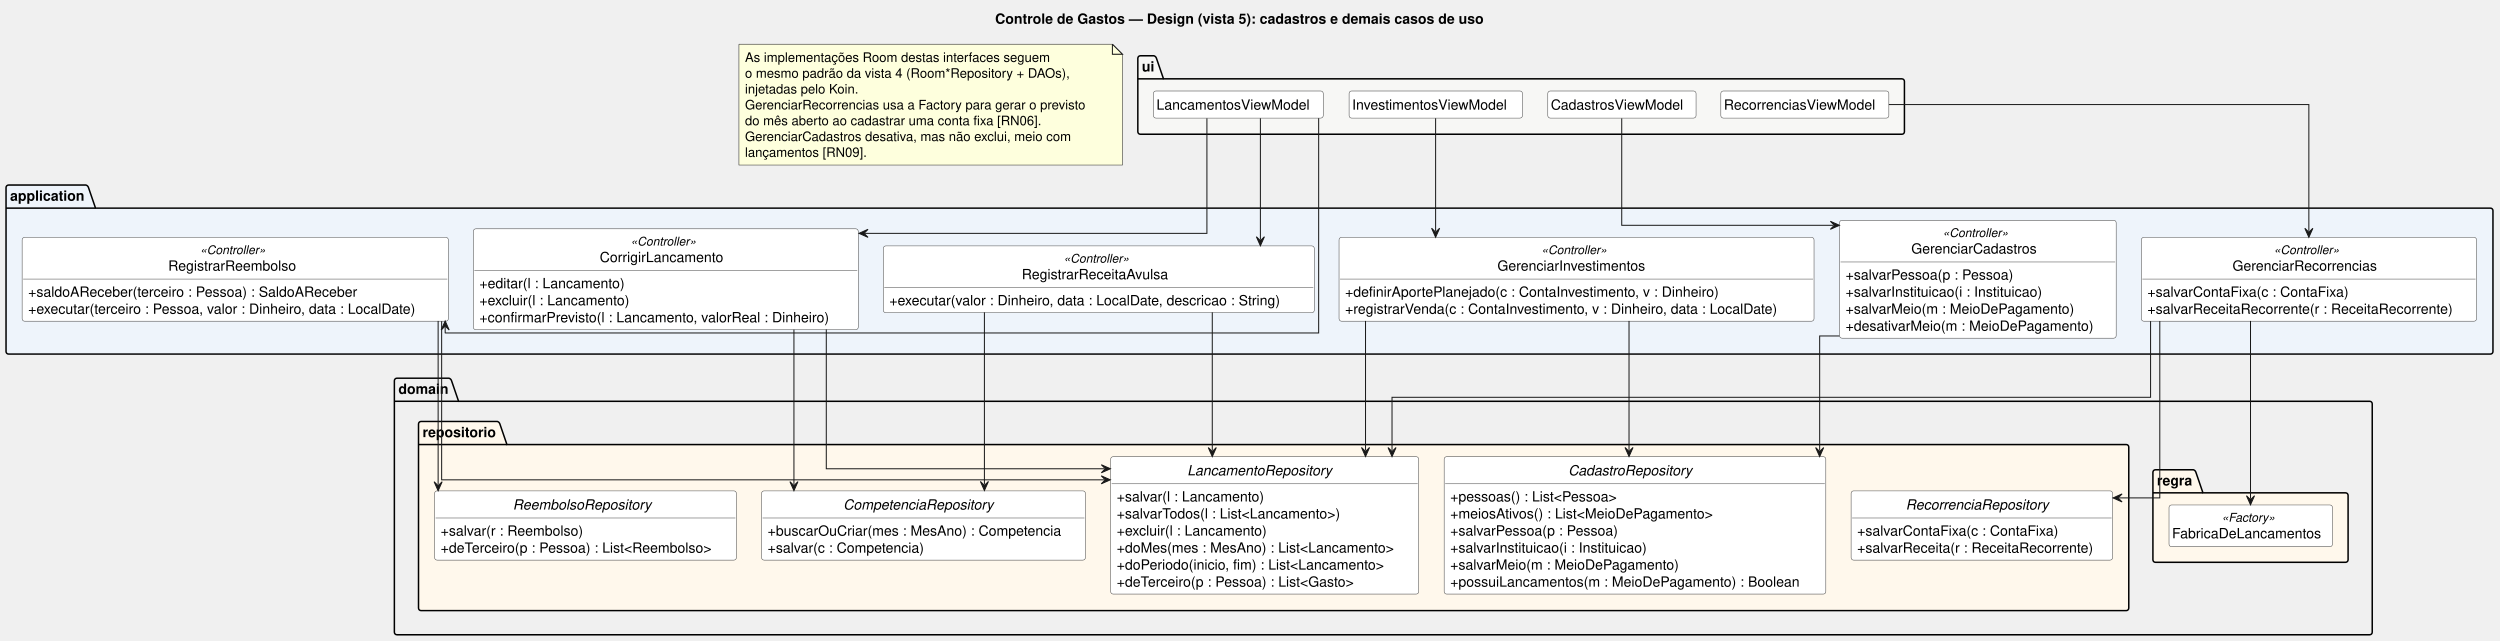
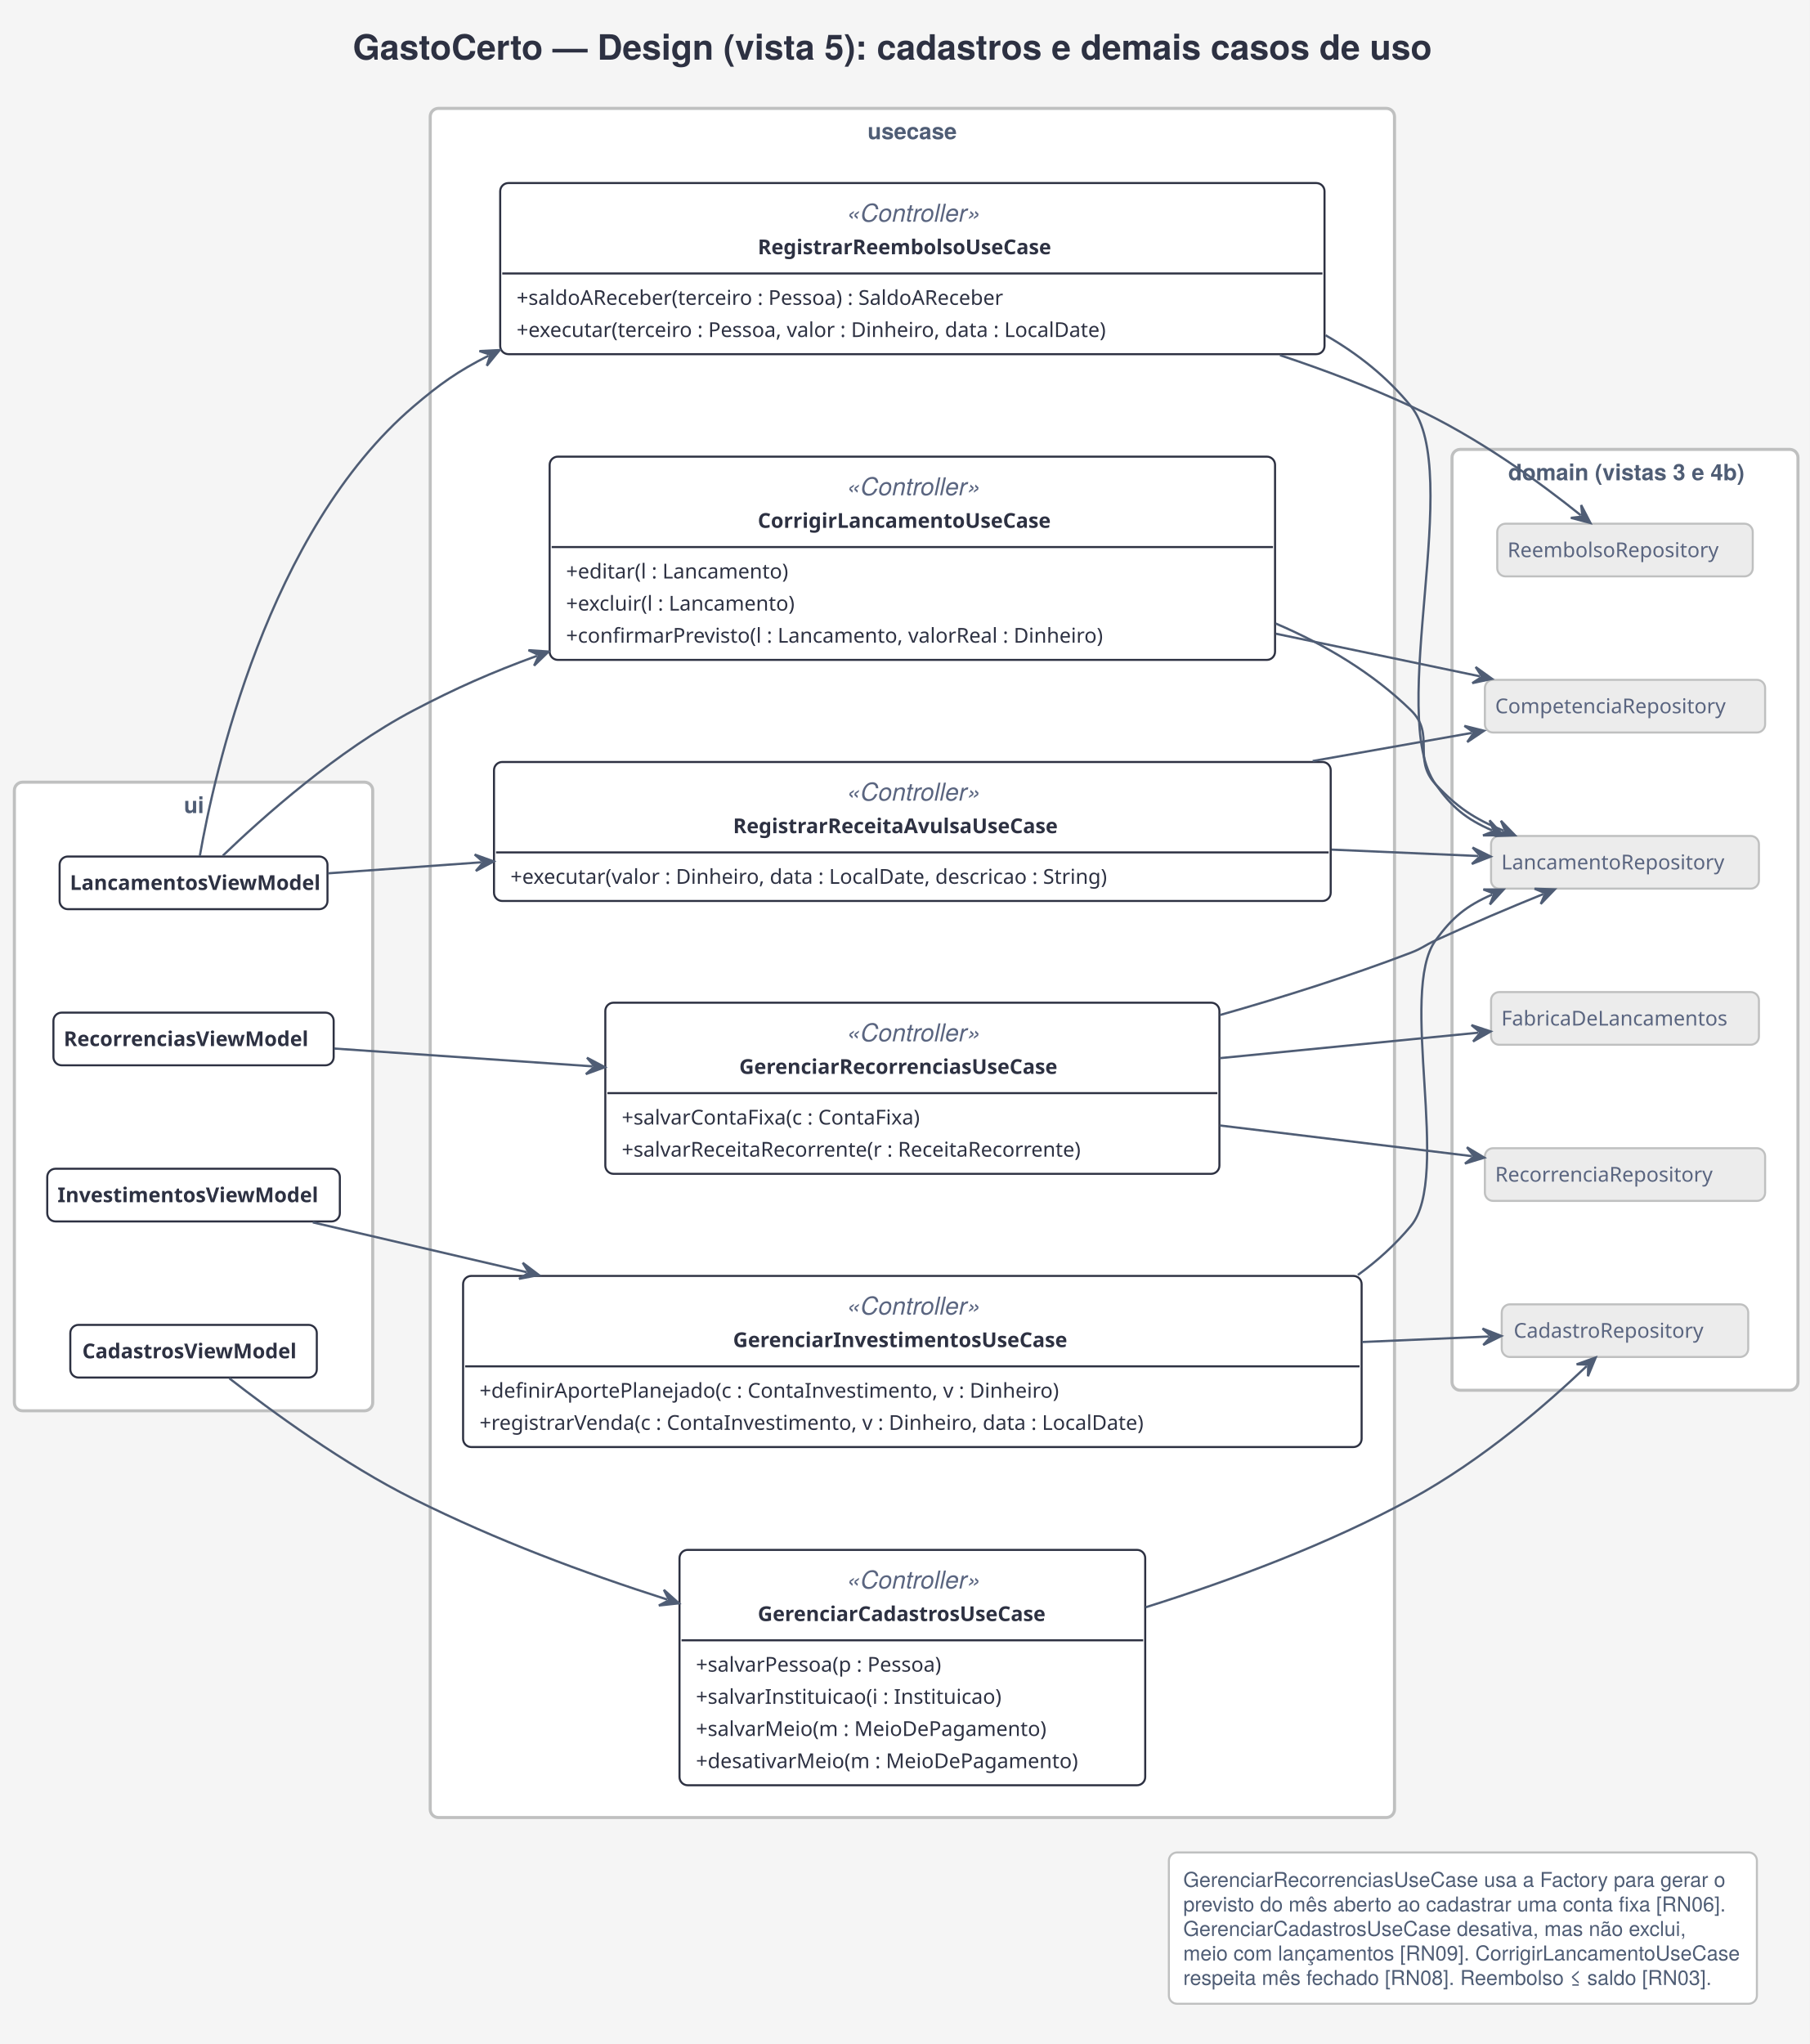
- <svg xmlns="http://www.w3.org/2000/svg" contentStyleType="text/css" height="637px" preserveAspectRatio="none" style="width:2485px;height:637px;background:#FFFFFF;" version="1.1" viewBox="0 0 2485 637" width="2485px" zoomAndPan="magnify">
+ <svg xmlns="http://www.w3.org/2000/svg" contentStyleType="text/css" data-diagram-type="CLASS" height="995px" preserveAspectRatio="none" style="width:881px;height:995px;background:#F5F5F5;" version="1.1" viewBox="0 0 881 995" width="881px" zoomAndPan="magnify">
  <defs />
  <g>
-     <text fill="#000000" font-family="Helvetica" font-size="14" font-weight="bold" lengthAdjust="spacing" textLength="492.693" x="989.153" y="23.562">Controle de Gastos — Design (vista 5): cadastros e demais casos de uso</text>
-     <g id="cluster_ui">
-       <path d="M1133.5,55.44 L1147.01,55.44 A3.75,3.75 0 0 1 1149.51,57.94 L1156.51,78.379 L1890.5,78.379 A2.5,2.5 0 0 1 1893,80.879 L1893,130.94 A2.5,2.5 0 0 1 1890.5,133.44 L1133.5,133.44 A2.5,2.5 0 0 1 1131,130.94 L1131,57.94 A2.5,2.5 0 0 1 1133.5,55.44 " fill="#F7F7F5" style="stroke:#000000;stroke-width:1.5;" />
-       <line style="stroke:#000000;stroke-width:1.5;" x1="1131" x2="1156.51" y1="78.379" y2="78.379" />
-       <text fill="#000000" font-family="Helvetica" font-size="14" font-weight="bold" lengthAdjust="spacing" textLength="12.51" x="1135" y="71.002">ui</text>
+     <rect fill="#F5F5F5" height="995" style="stroke:none;stroke-width:1;" width="881" x="0" y="0" />
+     <g class="title" data-source-line="7">
+       <text fill="#2D3142" font-family="'Helvetica Neue'" font-size="17" font-weight="bold" lengthAdjust="spacing" textLength="523.821" x="171.75" y="29.068">GastoCerto — Design (vista 5): cadastros e demais casos de uso</text>
    </g>
-     <g id="cluster_application">
-       <path d="M8.5,183.94 L85.454,183.94 A3.75,3.75 0 0 1 87.954,186.44 L94.954,206.879 L2475.5,206.879 A2.5,2.5 0 0 1 2478,209.379 L2478,349.44 A2.5,2.5 0 0 1 2475.5,351.94 L8.5,351.94 A2.5,2.5 0 0 1 6,349.44 L6,186.44 A2.5,2.5 0 0 1 8.5,183.94 " fill="#EEF4FB" style="stroke:#000000;stroke-width:1.5;" />
-       <line style="stroke:#000000;stroke-width:1.5;" x1="6" x2="94.954" y1="206.879" y2="206.879" />
-       <text fill="#000000" font-family="Helvetica" font-size="14" font-weight="bold" lengthAdjust="spacing" textLength="75.954" x="10" y="199.502">application</text>
+     <g class="cluster" data-qualified-name="ui" data-source-line="10" id="ent0002">
+       <rect fill="#FFFFFF" height="306" rx="4" ry="4" style="stroke:#BFC0C0;stroke-width:1.5;" width="174.45" x="7" y="380.757" />
+       <text fill="#4F5D75" font-family="'Helvetica Neue'" font-size="11" font-weight="bold" lengthAdjust="spacing" textLength="9.361" x="89.544" y="395.801">ui</text>
    </g>
-     <g id="cluster_domain">
-       <path d="M394.5,375.94 L446.325,375.94 A3.75,3.75 0 0 1 448.825,378.44 L455.825,398.879 L2355.5,398.879 A2.5,2.5 0 0 1 2358,401.379 L2358,628.439 A2.5,2.5 0 0 1 2355.5,630.939 L394.5,630.939 A2.5,2.5 0 0 1 392,628.439 L392,378.44 A2.5,2.5 0 0 1 394.5,375.94 " fill="none" style="stroke:#000000;stroke-width:1.5;" />
-       <line style="stroke:#000000;stroke-width:1.5;" x1="392" x2="455.825" y1="398.879" y2="398.879" />
-       <text fill="#000000" font-family="Helvetica" font-size="14" font-weight="bold" lengthAdjust="spacing" textLength="50.825" x="396" y="391.502">domain</text>
+     <g class="cluster" data-qualified-name="usecase" data-source-line="16" id="ent0007">
+       <rect fill="#FFFFFF" height="832" rx="4" ry="4" style="stroke:#BFC0C0;stroke-width:1.5;" width="469.44" x="209.45" y="52.757" />
+       <text fill="#4F5D75" font-family="'Helvetica Neue'" font-size="11" font-weight="bold" lengthAdjust="spacing" textLength="43.593" x="422.373" y="67.801">usecase</text>
    </g>
-     <g id="cluster_repositorio">
-       <path d="M418.5,418.94 L494.381,418.94 A3.75,3.75 0 0 1 496.881,421.44 L503.881,441.879 L2113.5,441.879 A2.5,2.5 0 0 1 2116,444.379 L2116,604.439 A2.5,2.5 0 0 1 2113.5,606.939 L418.5,606.939 A2.5,2.5 0 0 1 416,604.439 L416,421.44 A2.5,2.5 0 0 1 418.5,418.94 " fill="#FFF8EC" style="stroke:#000000;stroke-width:1.5;" />
-       <line style="stroke:#000000;stroke-width:1.5;" x1="416" x2="503.881" y1="441.879" y2="441.879" />
-       <text fill="#000000" font-family="Helvetica" font-size="14" font-weight="bold" lengthAdjust="spacing" textLength="74.881" x="420" y="434.502">repositorio</text>
+     <g class="cluster" data-qualified-name="domain .vistas 3 e 4b." data-source-line="44" id="ent0014">
+       <rect fill="#FFFFFF" height="458" rx="4" ry="4" style="stroke:#BFC0C0;stroke-width:1.5;" width="168.43" x="706.89" y="218.757" />
+       <text fill="#4F5D75" font-family="'Helvetica Neue'" font-size="11" font-weight="bold" lengthAdjust="spacing" textLength="113.652" x="734.279" y="233.801">domain (vistas 3 e 4b)</text>
    </g>
-     <g id="cluster_regra">
-       <path d="M2142.5,466.94 L2180.216,466.94 A3.75,3.75 0 0 1 2182.716,469.44 L2189.716,489.879 L2331.5,489.879 A2.5,2.5 0 0 1 2334,492.379 L2334,556.439 A2.5,2.5 0 0 1 2331.5,558.939 L2142.5,558.939 A2.5,2.5 0 0 1 2140,556.439 L2140,469.44 A2.5,2.5 0 0 1 2142.5,466.94 " fill="#FFF8EC" style="stroke:#000000;stroke-width:1.5;" />
-       <line style="stroke:#000000;stroke-width:1.5;" x1="2140" x2="2189.716" y1="489.879" y2="489.879" />
-       <text fill="#000000" font-family="Helvetica" font-size="14" font-weight="bold" lengthAdjust="spacing" textLength="36.716" x="2144" y="482.502">regra</text>
+     <g class="entity" data-qualified-name="ui.CadastrosViewModel" data-source-line="11" id="ent0003">
+       <rect fill="#FFFFFF" height="25.641" rx="4" ry="4" style="stroke:#2D3142;stroke-width:1;" width="120" x="34.23" y="644.937" />
+       <text fill="#2D3142" font-family="Menlo" font-size="10" font-weight="bold" lengthAdjust="spacing" textLength="108.369" x="40.045" y="661.219">CadastrosViewModel</text>
    </g>
-     <g id="elem_CadastrosViewModel">
-       <rect codeLine="16" fill="#FFFFFF" height="26.939" id="CadastrosViewModel" rx="2.5" ry="2.5" style="stroke:#444444;stroke-width:0.5;" width="147.381" x="1538.5" y="90.439" />
-       <text fill="#000000" font-family="Helvetica" font-size="14" lengthAdjust="spacing" textLength="141.381" x="1541.5" y="109.002">CadastrosViewModel</text>
+     <g class="entity" data-qualified-name="ui.RecorrenciasViewModel" data-source-line="12" id="ent0004">
+       <rect fill="#FFFFFF" height="25.641" rx="4" ry="4" style="stroke:#2D3142;stroke-width:1;" width="136.431" x="26.01" y="492.937" />
+       <text fill="#2D3142" font-family="Menlo" font-size="10" font-weight="bold" lengthAdjust="spacing" textLength="126.431" x="31.01" y="509.219">RecorrenciasViewModel</text>
    </g>
-     <g id="elem_RecorrenciasViewModel">
-       <rect codeLine="17" fill="#FFFFFF" height="26.939" id="RecorrenciasViewModel" rx="2.5" ry="2.5" style="stroke:#444444;stroke-width:0.5;" width="167.014" x="1710.5" y="90.439" />
-       <text fill="#000000" font-family="Helvetica" font-size="14" lengthAdjust="spacing" textLength="161.014" x="1713.5" y="109.002">RecorrenciasViewModel</text>
+     <g class="entity" data-qualified-name="ui.InvestimentosViewModel" data-source-line="13" id="ent0005">
+       <rect fill="#FFFFFF" height="25.641" rx="4" ry="4" style="stroke:#2D3142;stroke-width:1;" width="142.451" x="23" y="568.937" />
+       <text fill="#2D3142" font-family="Menlo" font-size="10" font-weight="bold" lengthAdjust="spacing" textLength="132.451" x="28" y="585.219">InvestimentosViewModel</text>
    </g>
-     <g id="elem_InvestimentosViewModel">
-       <rect codeLine="18" fill="#FFFFFF" height="26.939" id="InvestimentosViewModel" rx="2.5" ry="2.5" style="stroke:#444444;stroke-width:0.5;" width="172.318" x="1341" y="90.439" />
-       <text fill="#000000" font-family="Helvetica" font-size="14" lengthAdjust="spacing" textLength="166.318" x="1344" y="109.002">InvestimentosViewModel</text>
+     <g class="entity" data-qualified-name="ui.LancamentosViewModel" data-source-line="14" id="ent0006">
+       <rect fill="#FFFFFF" height="25.641" rx="4" ry="4" style="stroke:#2D3142;stroke-width:1;" width="130.41" x="29.02" y="416.937" />
+       <text fill="#2D3142" font-family="Menlo" font-size="10" font-weight="bold" lengthAdjust="spacing" textLength="120.41" x="34.02" y="433.219">LancamentosViewModel</text>
    </g>
-     <g id="elem_LancamentosViewModel">
-       <rect codeLine="19" fill="#FFFFFF" height="26.939" id="LancamentosViewModel" rx="2.5" ry="2.5" style="stroke:#444444;stroke-width:0.5;" width="168.805" x="1146.5" y="90.439" />
-       <text fill="#000000" font-family="Helvetica" font-size="14" lengthAdjust="spacing" textLength="162.805" x="1149.5" y="109.002">LancamentosViewModel</text>
+     <g class="entity" data-qualified-name="usecase.GerenciarCadastrosUseCase" data-source-line="17" id="ent0008">
+       <rect fill="#FFFFFF" height="114.579" rx="4" ry="4" style="stroke:#2D3142;stroke-width:1;" width="226.718" x="330.81" y="754.467" />
+       <text fill="#5A6580" font-family="Helvetica Neue" font-size="12" font-style="italic" lengthAdjust="spacing" textLength="63.768" x="412.285" y="773.287">«Controller»</text>
+       <text fill="#2D3142" font-family="Menlo" font-size="10" font-weight="bold" lengthAdjust="spacing" textLength="150.513" x="368.913" y="789.125">GerenciarCadastrosUseCase</text>
+       <line style="stroke:#2D3142;stroke-width:1;" x1="331.81" x2="556.528" y1="798.484" y2="798.484" />
+       <text fill="#2D3142" font-family="Menlo" font-size="10" lengthAdjust="spacing" textLength="150.513" x="338.81" y="813.766">+salvarPessoa(p : Pessoa)</text>
+       <text fill="#2D3142" font-family="Menlo" font-size="10" lengthAdjust="spacing" textLength="210.718" x="338.81" y="829.407">+salvarInstituicao(i : Instituicao)</text>
+       <text fill="#2D3142" font-family="Menlo" font-size="10" lengthAdjust="spacing" textLength="192.656" x="338.81" y="845.047">+salvarMeio(m : MeioDePagamento)</text>
+       <text fill="#2D3142" font-family="Menlo" font-size="10" lengthAdjust="spacing" textLength="210.718" x="338.81" y="860.688">+desativarMeio(m : MeioDePagamento)</text>
    </g>
-     <g id="elem_GerenciarCadastros">
-       <rect codeLine="23" fill="#FFFFFF" height="117.217" id="GerenciarCadastros" rx="2.5" ry="2.5" style="stroke:#444444;stroke-width:0.5;" width="274.978" x="1828.5" y="218.94" />
-       <text fill="#000000" font-family="Helvetica" font-size="12" font-style="italic" lengthAdjust="spacing" textLength="69.949" x="1931.015" y="235.565">«Controller»</text>
-       <text fill="#000000" font-family="Helvetica" font-size="14" lengthAdjust="spacing" textLength="132.378" x="1899.8" y="252.022">GerenciarCadastros</text>
-       <line style="stroke:#444444;stroke-width:0.5;" x1="1829.5" x2="2102.479" y1="260.398" y2="260.398" />
-       <text fill="#000000" font-family="Helvetica" font-size="14" lengthAdjust="spacing" textLength="175.875" x="1834.5" y="277.961">+salvarPessoa(p : Pessoa)</text>
-       <text fill="#000000" font-family="Helvetica" font-size="14" lengthAdjust="spacing" textLength="210.205" x="1834.5" y="294.9">+salvarInstituicao(i : Instituicao)</text>
-       <text fill="#000000" font-family="Helvetica" font-size="14" lengthAdjust="spacing" textLength="241.664" x="1834.5" y="311.84">+salvarMeio(m : MeioDePagamento)</text>
-       <text fill="#000000" font-family="Helvetica" font-size="14" lengthAdjust="spacing" textLength="262.978" x="1834.5" y="328.779">+desativarMeio(m : MeioDePagamento)</text>
+     <g class="entity" data-qualified-name="usecase.GerenciarRecorrenciasUseCase" data-source-line="23" id="ent0009">
+       <rect fill="#FFFFFF" height="83.298" rx="4" ry="4" style="stroke:#2D3142;stroke-width:1;" width="298.964" x="294.69" y="488.107" />
+       <text fill="#5A6580" font-family="Helvetica Neue" font-size="12" font-style="italic" lengthAdjust="spacing" textLength="63.768" x="412.288" y="506.927">«Controller»</text>
+       <text fill="#2D3142" font-family="Menlo" font-size="10" font-weight="bold" lengthAdjust="spacing" textLength="168.574" x="359.885" y="522.765">GerenciarRecorrenciasUseCase</text>
+       <line style="stroke:#2D3142;stroke-width:1;" x1="295.69" x2="592.654" y1="532.124" y2="532.124" />
+       <text fill="#2D3142" font-family="Menlo" font-size="10" lengthAdjust="spacing" textLength="186.636" x="302.69" y="547.406">+salvarContaFixa(c : ContaFixa)</text>
+       <text fill="#2D3142" font-family="Menlo" font-size="10" lengthAdjust="spacing" textLength="282.964" x="302.69" y="563.047">+salvarReceitaRecorrente(r : ReceitaRecorrente)</text>
    </g>
-     <g id="elem_GerenciarRecorrencias">
-       <rect codeLine="29" fill="#FFFFFF" height="83.338" id="GerenciarRecorrencias" rx="2.5" ry="2.5" style="stroke:#444444;stroke-width:0.5;" width="333.187" x="2128.5" y="235.94" />
-       <text fill="#000000" font-family="Helvetica" font-size="12" font-style="italic" lengthAdjust="spacing" textLength="69.949" x="2260.119" y="252.565">«Controller»</text>
-       <text fill="#000000" font-family="Helvetica" font-size="14" lengthAdjust="spacing" textLength="152.011" x="2219.088" y="269.022">GerenciarRecorrencias</text>
-       <line style="stroke:#444444;stroke-width:0.5;" x1="2129.5" x2="2460.686" y1="277.398" y2="277.398" />
-       <text fill="#000000" font-family="Helvetica" font-size="14" lengthAdjust="spacing" textLength="212.01" x="2134.5" y="294.961">+salvarContaFixa(c : ContaFixa)</text>
-       <text fill="#000000" font-family="Helvetica" font-size="14" lengthAdjust="spacing" textLength="321.187" x="2134.5" y="311.9">+salvarReceitaRecorrente(r : ReceitaRecorrente)</text>
+     <g class="entity" data-qualified-name="usecase.GerenciarInvestimentosUseCase" data-source-line="27" id="ent0010">
+       <rect fill="#FFFFFF" height="83.298" rx="4" ry="4" style="stroke:#2D3142;stroke-width:1;" width="437.435" x="225.45" y="621.107" />
+       <text fill="#5A6580" font-family="Helvetica Neue" font-size="12" font-style="italic" lengthAdjust="spacing" textLength="63.768" x="412.284" y="639.927">«Controller»</text>
+       <text fill="#2D3142" font-family="Menlo" font-size="10" font-weight="bold" lengthAdjust="spacing" textLength="174.595" x="356.87" y="655.765">GerenciarInvestimentosUseCase</text>
+       <line style="stroke:#2D3142;stroke-width:1;" x1="226.45" x2="661.885" y1="665.124" y2="665.124" />
+       <text fill="#2D3142" font-family="Menlo" font-size="10" lengthAdjust="spacing" textLength="361.231" x="233.45" y="680.406">+definirAportePlanejado(c : ContaInvestimento, v : Dinheiro)</text>
+       <text fill="#2D3142" font-family="Menlo" font-size="10" lengthAdjust="spacing" textLength="421.435" x="233.45" y="696.047">+registrarVenda(c : ContaInvestimento, v : Dinheiro, data : LocalDate)</text>
    </g>
-     <g id="elem_GerenciarInvestimentos">
-       <rect codeLine="33" fill="#FFFFFF" height="83.338" id="GerenciarInvestimentos" rx="2.5" ry="2.5" style="stroke:#444444;stroke-width:0.5;" width="472.147" x="1331" y="235.94" />
-       <text fill="#000000" font-family="Helvetica" font-size="12" font-style="italic" lengthAdjust="spacing" textLength="69.949" x="1532.099" y="252.565">«Controller»</text>
-       <text fill="#000000" font-family="Helvetica" font-size="14" lengthAdjust="spacing" textLength="157.315" x="1488.416" y="269.022">GerenciarInvestimentos</text>
-       <line style="stroke:#444444;stroke-width:0.5;" x1="1332" x2="1802.148" y1="277.398" y2="277.398" />
-       <text fill="#000000" font-family="Helvetica" font-size="14" lengthAdjust="spacing" textLength="398.542" x="1337" y="294.961">+definirAportePlanejado(c : ContaInvestimento, v : Dinheiro)</text>
-       <text fill="#000000" font-family="Helvetica" font-size="14" lengthAdjust="spacing" textLength="460.147" x="1337" y="311.9">+registrarVenda(c : ContaInvestimento, v : Dinheiro, data : LocalDate)</text>
+     <g class="entity" data-qualified-name="usecase.RegistrarReceitaAvulsaUseCase" data-source-line="31" id="ent0011">
+       <rect fill="#FFFFFF" height="67.657" rx="4" ry="4" style="stroke:#2D3142;stroke-width:1;" width="407.333" x="240.5" y="370.927" />
+       <text fill="#5A6580" font-family="Helvetica Neue" font-size="12" font-style="italic" lengthAdjust="spacing" textLength="63.768" x="412.283" y="389.747">«Controller»</text>
+       <text fill="#2D3142" font-family="Menlo" font-size="10" font-weight="bold" lengthAdjust="spacing" textLength="174.595" x="356.869" y="405.585">RegistrarReceitaAvulsaUseCase</text>
+       <line style="stroke:#2D3142;stroke-width:1;" x1="241.5" x2="646.833" y1="414.944" y2="414.944" />
+       <text fill="#2D3142" font-family="Menlo" font-size="10" lengthAdjust="spacing" textLength="391.333" x="248.5" y="430.226">+executar(valor : Dinheiro, data : LocalDate, descricao : String)</text>
    </g>
-     <g id="elem_RegistrarReceitaAvulsa">
-       <rect codeLine="37" fill="#FFFFFF" height="66.398" id="RegistrarReceitaAvulsa" rx="2.5" ry="2.5" style="stroke:#444444;stroke-width:0.5;" width="428.404" x="878" y="244.44" />
-       <text fill="#000000" font-family="Helvetica" font-size="12" font-style="italic" lengthAdjust="spacing" textLength="69.949" x="1057.227" y="261.065">«Controller»</text>
-       <text fill="#000000" font-family="Helvetica" font-size="14" lengthAdjust="spacing" textLength="153.132" x="1015.636" y="277.522">RegistrarReceitaAvulsa</text>
-       <line style="stroke:#444444;stroke-width:0.5;" x1="879" x2="1305.404" y1="285.898" y2="285.898" />
-       <text fill="#000000" font-family="Helvetica" font-size="14" lengthAdjust="spacing" textLength="416.404" x="884" y="303.461">+executar(valor : Dinheiro, data : LocalDate, descricao : String)</text>
+     <g class="entity" data-qualified-name="usecase.CorrigirLancamentoUseCase" data-source-line="34" id="ent0012">
+       <rect fill="#FFFFFF" height="98.939" rx="4" ry="4" style="stroke:#2D3142;stroke-width:1;" width="353.148" x="267.59" y="222.287" />
+       <text fill="#5A6580" font-family="Helvetica Neue" font-size="12" font-style="italic" lengthAdjust="spacing" textLength="63.768" x="412.28" y="241.107">«Controller»</text>
+       <text fill="#2D3142" font-family="Menlo" font-size="10" font-weight="bold" lengthAdjust="spacing" textLength="150.513" x="368.908" y="256.945">CorrigirLancamentoUseCase</text>
+       <line style="stroke:#2D3142;stroke-width:1;" x1="268.59" x2="619.738" y1="266.304" y2="266.304" />
+       <text fill="#2D3142" font-family="Menlo" font-size="10" lengthAdjust="spacing" textLength="138.472" x="275.59" y="281.586">+editar(l : Lancamento)</text>
+       <text fill="#2D3142" font-family="Menlo" font-size="10" lengthAdjust="spacing" textLength="144.492" x="275.59" y="297.226">+excluir(l : Lancamento)</text>
+       <text fill="#2D3142" font-family="Menlo" font-size="10" lengthAdjust="spacing" textLength="337.148" x="275.59" y="312.867">+confirmarPrevisto(l : Lancamento, valorReal : Dinheiro)</text>
    </g>
-     <g id="elem_CorrigirLancamento">
-       <rect codeLine="40" fill="#FFFFFF" height="100.277" id="CorrigirLancamento" rx="2.5" ry="2.5" style="stroke:#444444;stroke-width:0.5;" width="382.603" x="470.5" y="227.44" />
-       <text fill="#000000" font-family="Helvetica" font-size="12" font-style="italic" lengthAdjust="spacing" textLength="69.949" x="626.827" y="244.065">«Controller»</text>
-       <text fill="#000000" font-family="Helvetica" font-size="14" lengthAdjust="spacing" textLength="131.38" x="596.112" y="260.522">CorrigirLancamento</text>
-       <line style="stroke:#444444;stroke-width:0.5;" x1="471.5" x2="852.104" y1="268.898" y2="268.898" />
-       <text fill="#000000" font-family="Helvetica" font-size="14" lengthAdjust="spacing" textLength="154.191" x="476.5" y="286.461">+editar(l : Lancamento)</text>
-       <text fill="#000000" font-family="Helvetica" font-size="14" lengthAdjust="spacing" textLength="160.487" x="476.5" y="303.4">+excluir(l : Lancamento)</text>
-       <text fill="#000000" font-family="Helvetica" font-size="14" lengthAdjust="spacing" textLength="370.603" x="476.5" y="320.34">+confirmarPrevisto(l : Lancamento, valorReal : Dinheiro)</text>
+     <g class="entity" data-qualified-name="usecase.RegistrarReembolsoUseCase" data-source-line="39" id="ent0013">
+       <rect fill="#FFFFFF" height="83.298" rx="4" ry="4" style="stroke:#2D3142;stroke-width:1;" width="401.312" x="243.51" y="89.107" />
+       <text fill="#5A6580" font-family="Helvetica Neue" font-size="12" font-style="italic" lengthAdjust="spacing" textLength="63.768" x="412.282" y="107.927">«Controller»</text>
+       <text fill="#2D3142" font-family="Menlo" font-size="10" font-weight="bold" lengthAdjust="spacing" textLength="150.513" x="368.91" y="123.765">RegistrarReembolsoUseCase</text>
+       <line style="stroke:#2D3142;stroke-width:1;" x1="244.51" x2="643.822" y1="133.124" y2="133.124" />
+       <text fill="#2D3142" font-family="Menlo" font-size="10" lengthAdjust="spacing" textLength="295.005" x="251.51" y="148.406">+saldoAReceber(terceiro : Pessoa) : SaldoAReceber</text>
+       <text fill="#2D3142" font-family="Menlo" font-size="10" lengthAdjust="spacing" textLength="385.312" x="251.51" y="164.047">+executar(terceiro : Pessoa, valor : Dinheiro, data : LocalDate)</text>
    </g>
-     <g id="elem_RegistrarReembolso">
-       <rect codeLine="45" fill="#FFFFFF" height="83.338" id="RegistrarReembolso" rx="2.5" ry="2.5" style="stroke:#444444;stroke-width:0.5;" width="423.653" x="22" y="235.94" />
-       <text fill="#000000" font-family="Helvetica" font-size="12" font-style="italic" lengthAdjust="spacing" textLength="69.949" x="198.852" y="252.565">«Controller»</text>
-       <text fill="#000000" font-family="Helvetica" font-size="14" lengthAdjust="spacing" textLength="133.26" x="167.197" y="269.022">RegistrarReembolso</text>
-       <line style="stroke:#444444;stroke-width:0.5;" x1="23" x2="444.653" y1="277.398" y2="277.398" />
-       <text fill="#000000" font-family="Helvetica" font-size="14" lengthAdjust="spacing" textLength="345.461" x="28" y="294.961">+saldoAReceber(terceiro : Pessoa) : SaldoAReceber</text>
-       <text fill="#000000" font-family="Helvetica" font-size="14" lengthAdjust="spacing" textLength="411.653" x="28" y="311.9">+executar(terceiro : Pessoa, valor : Dinheiro, data : LocalDate)</text>
+     <g class="entity" data-qualified-name="domain .vistas 3 e 4b..CadastroRepository" data-source-line="45" id="ent0015">
+       <rect fill="#ECECEC" height="25.641" rx="4" ry="4" style="stroke:#BFC0C0;stroke-width:1;" width="120" x="731.1" y="634.937" />
+       <text fill="#5A6580" font-family="Menlo" font-size="10" lengthAdjust="spacing" textLength="108.369" x="736.915" y="651.219">CadastroRepository</text>
    </g>
-     <g id="elem_LancamentoRepository">
-       <rect codeLine="52" fill="#FFFFFF" height="136.576" id="LancamentoRepository" rx="2.5" ry="2.5" style="stroke:#444444;stroke-width:0.5;" width="306.178" x="1104" y="453.94" />
-       <text fill="#000000" font-family="Helvetica" font-size="14" font-style="italic" lengthAdjust="spacing" textLength="153.952" x="1180.113" y="472.502">LancamentoRepository</text>
-       <line style="stroke:#444444;stroke-width:0.5;" x1="1105" x2="1409.178" y1="480.879" y2="480.879" />
-       <text fill="#000000" font-family="Helvetica" font-size="14" lengthAdjust="spacing" textLength="155.996" x="1110" y="498.441">+salvar(l : Lancamento)</text>
-       <text fill="#000000" font-family="Helvetica" font-size="14" lengthAdjust="spacing" textLength="239.586" x="1110" y="515.381">+salvarTodos(l : List&lt;Lancamento&gt;)</text>
-       <text fill="#000000" font-family="Helvetica" font-size="14" lengthAdjust="spacing" textLength="160.487" x="1110" y="532.32">+excluir(l : Lancamento)</text>
-       <text fill="#000000" font-family="Helvetica" font-size="14" lengthAdjust="spacing" textLength="294.178" x="1110" y="549.26">+doMes(mes : MesAno) : List&lt;Lancamento&gt;</text>
-       <text fill="#000000" font-family="Helvetica" font-size="14" lengthAdjust="spacing" textLength="286.501" x="1110" y="566.199">+doPeriodo(inicio, fim) : List&lt;Lancamento&gt;</text>
-       <text fill="#000000" font-family="Helvetica" font-size="14" lengthAdjust="spacing" textLength="252.895" x="1110" y="583.139">+deTerceiro(p : Pessoa) : List&lt;Gasto&gt;</text>
+     <g class="entity" data-qualified-name="domain .vistas 3 e 4b..RecorrenciaRepository" data-source-line="46" id="ent0016">
+       <rect fill="#ECECEC" height="25.641" rx="4" ry="4" style="stroke:#BFC0C0;stroke-width:1;" width="136.431" x="722.89" y="558.937" />
+       <text fill="#5A6580" font-family="Menlo" font-size="10" lengthAdjust="spacing" textLength="126.431" x="727.89" y="575.219">RecorrenciaRepository</text>
    </g>
-     <g id="elem_CompetenciaRepository">
-       <rect codeLine="60" fill="#FFFFFF" height="68.818" id="CompetenciaRepository" rx="2.5" ry="2.5" style="stroke:#444444;stroke-width:0.5;" width="321.887" x="757" y="487.94" />
-       <text fill="#000000" font-family="Helvetica" font-size="14" font-style="italic" lengthAdjust="spacing" textLength="159.421" x="838.233" y="506.502">CompetenciaRepository</text>
-       <line style="stroke:#444444;stroke-width:0.5;" x1="758" x2="1077.887" y1="514.879" y2="514.879" />
-       <text fill="#000000" font-family="Helvetica" font-size="14" lengthAdjust="spacing" textLength="309.887" x="763" y="532.441">+buscarOuCriar(mes : MesAno) : Competencia</text>
-       <text fill="#000000" font-family="Helvetica" font-size="14" lengthAdjust="spacing" textLength="166.906" x="763" y="549.381">+salvar(c : Competencia)</text>
+     <g class="entity" data-qualified-name="domain .vistas 3 e 4b..LancamentoRepository" data-source-line="47" id="ent0017">
+       <rect fill="#ECECEC" height="25.641" rx="4" ry="4" style="stroke:#BFC0C0;stroke-width:1;" width="130.41" x="725.9" y="406.937" />
+       <text fill="#5A6580" font-family="Menlo" font-size="10" lengthAdjust="spacing" textLength="120.41" x="730.9" y="423.219">LancamentoRepository</text>
    </g>
-     <g id="elem_CadastroRepository">
-       <rect codeLine="64" fill="#FFFFFF" height="136.576" id="CadastroRepository" rx="2.5" ry="2.5" style="stroke:#444444;stroke-width:0.5;" width="379.356" x="1435.5" y="453.94" />
-       <text fill="#000000" font-family="Helvetica" font-size="14" font-style="italic" lengthAdjust="spacing" textLength="132.61" x="1558.873" y="472.502">CadastroRepository</text>
-       <line style="stroke:#444444;stroke-width:0.5;" x1="1436.5" x2="1813.856" y1="480.879" y2="480.879" />
-       <text fill="#000000" font-family="Helvetica" font-size="14" lengthAdjust="spacing" textLength="176.483" x="1441.5" y="498.441">+pessoas() : List&lt;Pessoa&gt;</text>
-       <text fill="#000000" font-family="Helvetica" font-size="14" lengthAdjust="spacing" textLength="279.85" x="1441.5" y="515.381">+meiosAtivos() : List&lt;MeioDePagamento&gt;</text>
-       <text fill="#000000" font-family="Helvetica" font-size="14" lengthAdjust="spacing" textLength="175.875" x="1441.5" y="532.32">+salvarPessoa(p : Pessoa)</text>
-       <text fill="#000000" font-family="Helvetica" font-size="14" lengthAdjust="spacing" textLength="210.205" x="1441.5" y="549.26">+salvarInstituicao(i : Instituicao)</text>
-       <text fill="#000000" font-family="Helvetica" font-size="14" lengthAdjust="spacing" textLength="241.664" x="1441.5" y="566.199">+salvarMeio(m : MeioDePagamento)</text>
-       <text fill="#000000" font-family="Helvetica" font-size="14" lengthAdjust="spacing" textLength="367.356" x="1441.5" y="583.139">+possuiLancamentos(m : MeioDePagamento) : Boolean</text>
+     <g class="entity" data-qualified-name="domain .vistas 3 e 4b..CompetenciaRepository" data-source-line="48" id="ent0018">
+       <rect fill="#ECECEC" height="25.641" rx="4" ry="4" style="stroke:#BFC0C0;stroke-width:1;" width="136.431" x="722.89" y="330.937" />
+       <text fill="#5A6580" font-family="Menlo" font-size="10" lengthAdjust="spacing" textLength="126.431" x="727.89" y="347.219">CompetenciaRepository</text>
    </g>
-     <g id="elem_RecorrenciaRepository">
-       <rect codeLine="72" fill="#FFFFFF" height="68.818" id="RecorrenciaRepository" rx="2.5" ry="2.5" style="stroke:#444444;stroke-width:0.5;" width="259.905" x="1840" y="487.94" />
-       <text fill="#000000" font-family="Helvetica" font-size="14" font-style="italic" lengthAdjust="spacing" textLength="151.334" x="1894.286" y="506.502">RecorrenciaRepository</text>
-       <line style="stroke:#444444;stroke-width:0.5;" x1="1841" x2="2098.905" y1="514.879" y2="514.879" />
-       <text fill="#000000" font-family="Helvetica" font-size="14" lengthAdjust="spacing" textLength="212.01" x="1846" y="532.441">+salvarContaFixa(c : ContaFixa)</text>
-       <text fill="#000000" font-family="Helvetica" font-size="14" lengthAdjust="spacing" textLength="247.905" x="1846" y="549.381">+salvarReceita(r : ReceitaRecorrente)</text>
+     <g class="entity" data-qualified-name="domain .vistas 3 e 4b..ReembolsoRepository" data-source-line="49" id="ent0019">
+       <rect fill="#ECECEC" height="25.641" rx="4" ry="4" style="stroke:#BFC0C0;stroke-width:1;" width="124.39" x="728.91" y="254.937" />
+       <text fill="#5A6580" font-family="Menlo" font-size="10" lengthAdjust="spacing" textLength="114.39" x="733.91" y="271.219">ReembolsoRepository</text>
    </g>
-     <g id="elem_ReembolsoRepository">
-       <rect codeLine="76" fill="#FFFFFF" height="68.818" id="ReembolsoRepository" rx="2.5" ry="2.5" style="stroke:#444444;stroke-width:0.5;" width="299.964" x="432" y="487.94" />
-       <text fill="#000000" font-family="Helvetica" font-size="14" font-style="italic" lengthAdjust="spacing" textLength="144.519" x="509.723" y="506.502">ReembolsoRepository</text>
-       <line style="stroke:#444444;stroke-width:0.5;" x1="433" x2="730.964" y1="514.879" y2="514.879" />
-       <text fill="#000000" font-family="Helvetica" font-size="14" lengthAdjust="spacing" textLength="150.035" x="438" y="532.441">+salvar(r : Reembolso)</text>
-       <text fill="#000000" font-family="Helvetica" font-size="14" lengthAdjust="spacing" textLength="287.964" x="438" y="549.381">+deTerceiro(p : Pessoa) : List&lt;Reembolso&gt;</text>
+     <g class="entity" data-qualified-name="domain .vistas 3 e 4b..FabricaDeLancamentos" data-source-line="50" id="ent0020">
+       <rect fill="#ECECEC" height="25.641" rx="4" ry="4" style="stroke:#BFC0C0;stroke-width:1;" width="130.41" x="725.9" y="482.937" />
+       <text fill="#5A6580" font-family="Menlo" font-size="10" lengthAdjust="spacing" textLength="120.41" x="730.9" y="499.219">FabricaDeLancamentos</text>
    </g>
-     <g id="elem_FabricaDeLancamentos">
-       <rect codeLine="82" fill="#FFFFFF" height="41.459" id="FabricaDeLancamentos" rx="2.5" ry="2.5" style="stroke:#444444;stroke-width:0.5;" width="162.454" x="2156" y="501.94" />
-       <text fill="#000000" font-family="Helvetica" font-size="12" font-style="italic" lengthAdjust="spacing" textLength="57.703" x="2208.376" y="518.564">«Factory»</text>
-       <text fill="#000000" font-family="Helvetica" font-size="14" lengthAdjust="spacing" textLength="156.454" x="2159" y="535.021">FabricaDeLancamentos</text>
+     <g class="link" data-entity-1="ent0003" data-entity-2="ent0008" data-link-type="dependency" data-source-line="53" id="lnk21">
+       <path codeLine="53" d="M111.65,670.967 C131.82,686.677 167.54,712.897 201.45,729.757 C242.12,749.977 283.267,765.314 324.827,778.644" fill="none" id="CadastrosViewModel-to-GerenciarCadastrosUseCase" style="stroke:#4F5D75;stroke-width:1.1;" />
+       <polygon fill="#4F5D75" points="330.54,780.477,323.192,773.919,325.779,778.95,320.748,781.537,330.54,780.477" style="stroke:#4F5D75;stroke-width:1.1;" />
    </g>
-     <g id="elem_N1">
-       <path d="M734.5,43.94 L734.5,164.046 L1115.729,164.046 L1115.729,53.94 L1105.729,43.94 L734.5,43.94 " fill="#FEFFDD" style="stroke:#181818;stroke-width:0.5;" />
-       <path d="M1105.729,43.94 L1105.729,53.94 L1115.729,53.94 L1105.729,43.94 " fill="#FEFFDD" style="stroke:#181818;stroke-width:1.0;" />
-       <text fill="#000000" font-family="Helvetica" font-size="13" lengthAdjust="spacing" textLength="321.959" x="740.5" y="61.533">As implementações Room destas interfaces seguem</text>
-       <text fill="#000000" font-family="Helvetica" font-size="13" lengthAdjust="spacing" textLength="342.589" x="740.5" y="77.263">o mesmo padrão da vista 4 (Room*Repository + DAOs),</text>
-       <text fill="#000000" font-family="Helvetica" font-size="13" lengthAdjust="spacing" textLength="120.129" x="740.5" y="92.992">injetadas pelo Koin.</text>
-       <text fill="#000000" font-family="Helvetica" font-size="13" lengthAdjust="spacing" textLength="360.229" x="740.5" y="108.722">GerenciarRecorrencias usa a Factory para gerar o previsto</text>
-       <text fill="#000000" font-family="Helvetica" font-size="13" lengthAdjust="spacing" textLength="318.392" x="740.5" y="124.451">do mês aberto ao cadastrar uma conta fixa  [RN06].</text>
-       <text fill="#000000" font-family="Helvetica" font-size="13" lengthAdjust="spacing" textLength="344.989" x="740.5" y="140.181">GerenciarCadastros desativa, mas não exclui, meio com</text>
-       <text fill="#000000" font-family="Helvetica" font-size="13" lengthAdjust="spacing" textLength="133.377" x="740.5" y="155.91">lançamentos  [RN09].</text>
+     <g class="link" data-entity-1="ent0004" data-entity-2="ent0009" data-link-type="dependency" data-source-line="54" id="lnk22">
+       <path codeLine="54" d="M162.73,510.417 C200.27,513.007 242.584,515.925 288.494,519.085" fill="none" id="RecorrenciasViewModel-to-GerenciarRecorrenciasUseCase" style="stroke:#4F5D75;stroke-width:1.1;" />
+       <polygon fill="#4F5D75" points="294.48,519.497,285.776,514.888,289.492,519.154,285.227,522.87,294.48,519.497" style="stroke:#4F5D75;stroke-width:1.1;" />
    </g>
-     <g id="link_CadastrosViewModel_GerenciarCadastros">
-       <path codeLine="85" d="M1612,117.71 C1612,149.23 1612,223.94 1612,223.94 C1612,223.94 1722.92,223.94 1822.37,223.94 " fill="none" id="CadastrosViewModel-to-GerenciarCadastros" style="stroke:#181818;stroke-width:1.0;" />
-       <polygon fill="#181818" points="1828.37,223.94,1819.37,219.94,1823.37,223.94,1819.37,227.94,1828.37,223.94" style="stroke:#181818;stroke-width:1.0;" />
+     <g class="link" data-entity-1="ent0005" data-entity-2="ent0010" data-link-type="dependency" data-source-line="55" id="lnk23">
+       <path codeLine="55" d="M152.29,595.037 C182.85,602.157 216.516,609.997 256.516,619.307" fill="none" id="InvestimentosViewModel-to-GerenciarInvestimentosUseCase" style="stroke:#4F5D75;stroke-width:1.1;" />
+       <polygon fill="#4F5D75" points="262.36,620.667,254.501,614.731,257.49,619.534,252.688,622.523,262.36,620.667" style="stroke:#4F5D75;stroke-width:1.1;" />
    </g>
-     <g id="link_RecorrenciasViewModel_GerenciarRecorrencias">
-       <path codeLine="86" d="M1877.57,103.939 C2020.12,103.939 2295,103.939 2295,103.939 C2295,103.939 2295,178.549 2295,229.88 " fill="none" id="RecorrenciasViewModel-to-GerenciarRecorrencias" style="stroke:#181818;stroke-width:1.0;" />
-       <polygon fill="#181818" points="2295,235.88,2299,226.88,2295,230.88,2291,226.88,2295,235.88" style="stroke:#181818;stroke-width:1.0;" />
+     <g class="link" data-entity-1="ent0006" data-entity-2="ent0011" data-link-type="dependency" data-source-line="56" id="lnk24">
+       <path codeLine="56" d="M159.86,425.117 C183.34,423.427 205.315,421.847 234.375,419.757" fill="none" id="LancamentosViewModel-to-RegistrarReceitaAvulsaUseCase" style="stroke:#4F5D75;stroke-width:1.1;" />
+       <polygon fill="#4F5D75" points="240.36,419.327,231.096,415.983,235.373,419.686,231.67,423.962,240.36,419.327" style="stroke:#4F5D75;stroke-width:1.1;" />
    </g>
-     <g id="link_InvestimentosViewModel_GerenciarInvestimentos">
-       <path codeLine="87" d="M1427,117.549 C1427,142.72 1427,191.44 1427,229.82 " fill="none" id="InvestimentosViewModel-to-GerenciarInvestimentos" style="stroke:#181818;stroke-width:1.0;" />
-       <polygon fill="#181818" points="1427,235.82,1431,226.82,1427,230.82,1423,226.82,1427,235.82" style="stroke:#181818;stroke-width:1.0;" />
+     <g class="link" data-entity-1="ent0006" data-entity-2="ent0012" data-link-type="dependency" data-source-line="57" id="lnk25">
+       <path codeLine="57" d="M108.48,416.527 C127.51,398.217 164.39,365.197 201.45,345.757 C222.05,334.957 238.845,327.507 261.465,319.237" fill="none" id="LancamentosViewModel-to-CorrigirLancamentoUseCase" style="stroke:#4F5D75;stroke-width:1.1;" />
+       <polygon fill="#4F5D75" points="267.1,317.177,257.274,316.511,262.404,318.894,260.021,324.024,267.1,317.177" style="stroke:#4F5D75;stroke-width:1.1;" />
    </g>
-     <g id="link_LancamentosViewModel_RegistrarReceitaAvulsa">
-       <path codeLine="88" d="M1252.83,117.549 C1252.83,144.639 1252.83,199.95 1252.83,238.29 " fill="none" id="LancamentosViewModel-to-RegistrarReceitaAvulsa" style="stroke:#181818;stroke-width:1.0;" />
-       <polygon fill="#181818" points="1252.83,244.29,1256.83,235.29,1252.83,239.29,1248.83,235.29,1252.83,244.29" style="stroke:#181818;stroke-width:1.0;" />
+     <g class="link" data-entity-1="ent0006" data-entity-2="ent0013" data-link-type="dependency" data-source-line="58" id="lnk26">
+       <path codeLine="58" d="M97.28,416.677 C104.16,377.237 130.15,258.537 201.45,197.757 C214.04,187.017 222.874,180.702 237.884,173.122" fill="none" id="LancamentosViewModel-to-RegistrarReembolsoUseCase" style="stroke:#4F5D75;stroke-width:1.1;" />
+       <polygon fill="#4F5D75" points="243.24,170.417,233.403,170.904,238.777,172.671,237.009,178.044,243.24,170.417" style="stroke:#4F5D75;stroke-width:1.1;" />
    </g>
-     <g id="link_LancamentosViewModel_CorrigirLancamento">
-       <path codeLine="89" d="M1199.67,117.639 C1199.67,150.66 1199.67,231.94 1199.67,231.94 C1199.67,231.94 1014.24,231.94 859.83,231.94 " fill="none" id="LancamentosViewModel-to-CorrigirLancamento" style="stroke:#181818;stroke-width:1.0;" />
-       <polygon fill="#181818" points="853.83,231.94,862.83,235.94,858.83,231.94,862.83,227.94,853.83,231.94" style="stroke:#181818;stroke-width:1.0;" />
+     <g class="link" data-entity-1="ent0008" data-entity-2="ent0015" data-link-type="dependency" data-source-line="59" id="lnk27">
+       <path codeLine="59" d="M557.74,782.407 C599.63,769.237 646.72,751.657 686.89,729.757 C722.45,710.367 753.834,682.723 772.494,664.963" fill="none" id="GerenciarCadastrosUseCase-to-CadastroRepository" style="stroke:#4F5D75;stroke-width:1.1;" />
+       <polygon fill="#4F5D75" points="776.84,660.827,767.563,664.134,773.218,664.274,773.078,669.929,776.84,660.827" style="stroke:#4F5D75;stroke-width:1.1;" />
    </g>
-     <g id="link_LancamentosViewModel_RegistrarReembolso">
-       <path codeLine="90" d="M1310.75,117.46 C1310.75,166.329 1310.75,330.94 1310.75,330.94 C1310.75,330.94 442.5,330.94 442.5,330.94 C442.5,330.94 442.5,331.969 442.5,325.07 " fill="none" id="LancamentosViewModel-to-RegistrarReembolso" style="stroke:#181818;stroke-width:1.0;" />
-       <polygon fill="#181818" points="442.5,319.07,438.5,328.07,442.5,324.07,446.5,328.07,442.5,319.07" style="stroke:#181818;stroke-width:1.0;" />
+     <g class="link" data-entity-1="ent0009" data-entity-2="ent0016" data-link-type="dependency" data-source-line="60" id="lnk28">
+       <path codeLine="60" d="M593.95,547.877 C638.81,553.337 679.884,558.331 716.654,562.811" fill="none" id="GerenciarRecorrenciasUseCase-to-RecorrenciaRepository" style="stroke:#4F5D75;stroke-width:1.1;" />
+       <polygon fill="#4F5D75" points="722.61,563.537,714.16,558.478,717.647,562.932,713.192,566.419,722.61,563.537" style="stroke:#4F5D75;stroke-width:1.1;" />
    </g>
-     <g id="link_GerenciarCadastros_CadastroRepository">
-       <path codeLine="92" d="M1828.35,333.94 C1816.41,333.94 1808.75,333.94 1808.75,333.94 C1808.75,333.94 1808.75,393.959 1808.75,447.849 " fill="none" id="GerenciarCadastros-to-CadastroRepository" style="stroke:#181818;stroke-width:1.0;" />
-       <polygon fill="#181818" points="1808.75,453.849,1812.75,444.849,1808.75,448.849,1804.75,444.849,1808.75,453.849" style="stroke:#181818;stroke-width:1.0;" />
+     <g class="link" data-entity-1="ent0009" data-entity-2="ent0020" data-link-type="dependency" data-source-line="61" id="lnk29">
+       <path codeLine="61" d="M593.95,515.087 C640.09,510.547 682.549,506.354 719.749,502.695" fill="none" id="GerenciarRecorrenciasUseCase-to-FabricaDeLancamentos" style="stroke:#4F5D75;stroke-width:1.1;" />
+       <polygon fill="#4F5D75" points="725.72,502.107,716.372,499.007,720.744,502.597,717.155,506.969,725.72,502.107" style="stroke:#4F5D75;stroke-width:1.1;" />
    </g>
-     <g id="link_GerenciarRecorrencias_RecorrenciaRepository">
-       <path codeLine="93" d="M2146.83,319.12 C2146.83,382.269 2146.83,494.94 2146.83,494.94 C2146.83,494.94 2132.88,494.94 2106.37,494.94 " fill="none" id="GerenciarRecorrencias-to-RecorrenciaRepository" style="stroke:#181818;stroke-width:1.0;" />
-       <polygon fill="#181818" points="2100.37,494.94,2109.37,498.94,2105.37,494.94,2109.37,490.94,2100.37,494.94" style="stroke:#181818;stroke-width:1.0;" />
+     <g class="link" data-entity-1="ent0009" data-entity-2="ent0017" data-link-type="dependency" data-source-line="62" id="lnk30">
+       <path codeLine="62" d="M593.98,494.087 C625.05,485.267 657.33,475.057 686.89,463.757 C692.46,461.627 693.46,460.237 698.89,457.757 C717.92,449.047 733.971,442.266 751.371,435.196" fill="none" id="GerenciarRecorrenciasUseCase-to-LancamentoRepository" style="stroke:#4F5D75;stroke-width:1.1;" />
+       <polygon fill="#4F5D75" points="756.93,432.937,747.086,432.619,752.298,434.819,750.098,440.031,756.93,432.937" style="stroke:#4F5D75;stroke-width:1.1;" />
    </g>
-     <g id="link_GerenciarRecorrencias_FabricaDeLancamentos">
-       <path codeLine="94" d="M2237,319 C2237,371.969 2237,455.49 2237,495.74 " fill="none" id="GerenciarRecorrencias-to-FabricaDeLancamentos" style="stroke:#181818;stroke-width:1.0;" />
-       <polygon fill="#181818" points="2237,501.74,2241,492.74,2237,496.74,2233,492.74,2237,501.74" style="stroke:#181818;stroke-width:1.0;" />
+     <g class="link" data-entity-1="ent0010" data-entity-2="ent0015" data-link-type="dependency" data-source-line="63" id="lnk31">
+       <path codeLine="63" d="M663.13,653.277 C687.81,652.207 705.156,651.448 724.926,650.588" fill="none" id="GerenciarInvestimentosUseCase-to-CadastroRepository" style="stroke:#4F5D75;stroke-width:1.1;" />
+       <polygon fill="#4F5D75" points="730.92,650.327,721.755,646.722,725.925,650.544,722.102,654.714,730.92,650.327" style="stroke:#4F5D75;stroke-width:1.1;" />
    </g>
-     <g id="link_GerenciarRecorrencias_LancamentoRepository">
-       <path codeLine="95" d="M2137.67,319.2 C2137.67,352.969 2137.67,394.94 2137.67,394.94 C2137.67,394.94 1383.67,394.94 1383.67,394.94 C1383.67,394.94 1383.67,417.659 1383.67,447.839 " fill="none" id="GerenciarRecorrencias-to-LancamentoRepository" style="stroke:#181818;stroke-width:1.0;" />
-       <polygon fill="#181818" points="1383.67,453.839,1387.67,444.839,1383.67,448.839,1379.67,444.839,1383.67,453.839" style="stroke:#181818;stroke-width:1.0;" />
+     <g class="link" data-entity-1="ent0010" data-entity-2="ent0017" data-link-type="dependency" data-source-line="64" id="lnk32">
+       <path codeLine="64" d="M661.07,620.647 C670.58,613.777 679.29,605.857 686.89,596.757 C706.75,572.947 680.59,482.787 698.89,457.757 C707.09,446.537 713.734,441.023 726.504,435.433" fill="none" id="GerenciarInvestimentosUseCase-to-LancamentoRepository" style="stroke:#4F5D75;stroke-width:1.1;" />
+       <polygon fill="#4F5D75" points="732,433.027,722.151,432.972,727.42,435.032,725.359,440.3,732,433.027" style="stroke:#4F5D75;stroke-width:1.1;" />
    </g>
-     <g id="link_GerenciarInvestimentos_CadastroRepository">
-       <path codeLine="96" d="M1619.25,319 C1619.25,355.86 1619.25,404.42 1619.25,447.76 " fill="none" id="GerenciarInvestimentos-to-CadastroRepository" style="stroke:#181818;stroke-width:1.0;" />
-       <polygon fill="#181818" points="1619.25,453.76,1623.25,444.76,1619.25,448.76,1615.25,444.76,1619.25,453.76" style="stroke:#181818;stroke-width:1.0;" />
+     <g class="link" data-entity-1="ent0011" data-entity-2="ent0017" data-link-type="dependency" data-source-line="65" id="lnk33">
+       <path codeLine="65" d="M648.31,413.587 C676.25,414.807 697.076,415.718 719.736,416.698" fill="none" id="RegistrarReceitaAvulsaUseCase-to-LancamentoRepository" style="stroke:#4F5D75;stroke-width:1.1;" />
+       <polygon fill="#4F5D75" points="725.73,416.957,716.911,412.572,720.735,416.741,716.566,420.564,725.73,416.957" style="stroke:#4F5D75;stroke-width:1.1;" />
    </g>
-     <g id="link_GerenciarInvestimentos_LancamentoRepository">
-       <path codeLine="97" d="M1357.33,319 C1357.33,355.86 1357.33,404.42 1357.33,447.76 " fill="none" id="GerenciarInvestimentos-to-LancamentoRepository" style="stroke:#181818;stroke-width:1.0;" />
-       <polygon fill="#181818" points="1357.33,453.76,1361.33,444.76,1357.33,448.76,1353.33,444.76,1357.33,453.76" style="stroke:#181818;stroke-width:1.0;" />
+     <g class="link" data-entity-1="ent0011" data-entity-2="ent0018" data-link-type="dependency" data-source-line="66" id="lnk34">
+       <path codeLine="66" d="M639.06,370.467 C668.97,365.177 692.102,361.092 716.582,356.762" fill="none" id="RegistrarReceitaAvulsaUseCase-to-CompetenciaRepository" style="stroke:#4F5D75;stroke-width:1.1;" />
+       <polygon fill="#4F5D75" points="722.49,355.717,712.931,353.346,717.566,356.588,714.324,361.223,722.49,355.717" style="stroke:#4F5D75;stroke-width:1.1;" />
    </g>
-     <g id="link_RegistrarReceitaAvulsa_LancamentoRepository">
-       <path codeLine="98" d="M1205,310.479 C1205,347.05 1205,401.019 1205,447.849 " fill="none" id="RegistrarReceitaAvulsa-to-LancamentoRepository" style="stroke:#181818;stroke-width:1.0;" />
-       <polygon fill="#181818" points="1205,453.849,1209,444.849,1205,448.849,1201,444.849,1205,453.849" style="stroke:#181818;stroke-width:1.0;" />
+     <g class="link" data-entity-1="ent0012" data-entity-2="ent0017" data-link-type="dependency" data-source-line="67" id="lnk35">
+       <path codeLine="67" d="M621.05,303.517 C645.33,313.877 668.27,327.597 686.89,345.757 C698.96,357.537 687.4,369.407 698.89,381.757 C709.28,392.937 717.905,398.695 732.005,404.375" fill="none" id="CorrigirLancamentoUseCase-to-LancamentoRepository" style="stroke:#4F5D75;stroke-width:1.1;" />
+       <polygon fill="#4F5D75" points="737.57,406.617,730.716,399.544,732.932,404.749,727.727,406.964,737.57,406.617" style="stroke:#4F5D75;stroke-width:1.1;" />
    </g>
-     <g id="link_RegistrarReceitaAvulsa_CompetenciaRepository">
-       <path codeLine="99" d="M978.5,310.479 C978.5,356.719 978.5,434.339 978.5,481.55 " fill="none" id="RegistrarReceitaAvulsa-to-CompetenciaRepository" style="stroke:#181818;stroke-width:1.0;" />
-       <polygon fill="#181818" points="978.5,487.55,982.5,478.55,978.5,482.55,974.5,478.55,978.5,487.55" style="stroke:#181818;stroke-width:1.0;" />
+     <g class="link" data-entity-1="ent0012" data-entity-2="ent0018" data-link-type="dependency" data-source-line="68" id="lnk36">
+       <path codeLine="68" d="M621.17,308.497 C658.87,316.367 690.477,322.961 720.517,329.231" fill="none" id="CorrigirLancamentoUseCase-to-CompetenciaRepository" style="stroke:#4F5D75;stroke-width:1.1;" />
+       <polygon fill="#4F5D75" points="726.39,330.457,718.397,324.702,721.495,329.435,716.763,332.534,726.39,330.457" style="stroke:#4F5D75;stroke-width:1.1;" />
    </g>
-     <g id="link_CorrigirLancamento_LancamentoRepository">
-       <path codeLine="100" d="M821.33,327.459 C821.33,383.3 821.33,465.94 821.33,465.94 C821.33,465.94 972.22,465.94 1097.71,465.94 " fill="none" id="CorrigirLancamento-to-LancamentoRepository" style="stroke:#181818;stroke-width:1.0;" />
-       <polygon fill="#181818" points="1103.71,465.94,1094.71,461.94,1098.71,465.94,1094.71,469.94,1103.71,465.94" style="stroke:#181818;stroke-width:1.0;" />
+     <g class="link" data-entity-1="ent0013" data-entity-2="ent0017" data-link-type="dependency" data-source-line="69" id="lnk37">
+       <path codeLine="69" d="M645.31,163.187 C661.09,172.227 675.35,183.567 686.89,197.757 C712.74,229.547 675.06,348.417 698.89,381.757 C706.97,393.057 713.574,398.609 726.334,404.199" fill="none" id="RegistrarReembolsoUseCase-to-LancamentoRepository" style="stroke:#4F5D75;stroke-width:1.1;" />
+       <polygon fill="#4F5D75" points="731.83,406.607,725.191,399.332,727.25,404.601,721.981,406.659,731.83,406.607" style="stroke:#4F5D75;stroke-width:1.1;" />
    </g>
-     <g id="link_CorrigirLancamento_CompetenciaRepository">
-       <path codeLine="101" d="M789.17,327.61 C789.17,375.349 789.17,439.92 789.17,481.729 " fill="none" id="CorrigirLancamento-to-CompetenciaRepository" style="stroke:#181818;stroke-width:1.0;" />
-       <polygon fill="#181818" points="789.17,487.729,793.17,478.729,789.17,482.729,785.17,478.729,789.17,487.729" style="stroke:#181818;stroke-width:1.0;" />
+     <g class="link" data-entity-1="ent0013" data-entity-2="ent0019" data-link-type="dependency" data-source-line="70" id="lnk38">
+       <path codeLine="70" d="M623.15,172.907 C645.01,180.167 666.73,188.437 686.89,197.757 C720.29,213.207 750.169,235.253 769.609,250.843" fill="none" id="RegistrarReembolsoUseCase-to-ReembolsoRepository" style="stroke:#4F5D75;stroke-width:1.1;" />
+       <polygon fill="#4F5D75" points="774.29,254.597,769.771,245.846,770.389,251.469,764.766,252.087,774.29,254.597" style="stroke:#4F5D75;stroke-width:1.1;" />
    </g>
-     <g id="link_RegistrarReembolso_LancamentoRepository">
-       <path codeLine="102" d="M439,319.26 C439,377.76 439,476.94 439,476.94 C439,476.94 860.76,476.94 1097.62,476.94 " fill="none" id="RegistrarReembolso-to-LancamentoRepository" style="stroke:#181818;stroke-width:1.0;" />
-       <polygon fill="#181818" points="1103.62,476.94,1094.62,472.94,1098.62,476.94,1094.62,480.94,1103.62,476.94" style="stroke:#181818;stroke-width:1.0;" />
-     </g>
-     <g id="link_RegistrarReembolso_ReembolsoRepository">
-       <path codeLine="103" d="M435.5,319 C435.5,366.51 435.5,437.42 435.5,481.82 " fill="none" id="RegistrarReembolso-to-ReembolsoRepository" style="stroke:#181818;stroke-width:1.0;" />
-       <polygon fill="#181818" points="435.5,487.82,439.5,478.82,435.5,482.82,431.5,478.82,435.5,487.82" style="stroke:#181818;stroke-width:1.0;" />
+     <g class="legend" data-source-line="72">
+       <rect fill="#FFFFFF" height="73.65" rx="4" ry="4" style="stroke:#BFC0C0;stroke-width:1;" width="286.27" x="569.05" y="901.757" />
+       <text fill="#4F5D75" font-family="'Helvetica Neue'" font-size="10" lengthAdjust="spacing" textLength="263.5" x="576.05" y="918.557">GerenciarRecorrenciasUseCase usa a Factory para gerar o</text>
+       <text fill="#4F5D75" font-family="'Helvetica Neue'" font-size="10" lengthAdjust="spacing" textLength="267.08" x="576.05" y="930.487">previsto do mês aberto ao cadastrar uma conta fixa [RN06].</text>
+       <text fill="#4F5D75" font-family="'Helvetica Neue'" font-size="10" lengthAdjust="spacing" textLength="245.75" x="576.05" y="942.417">GerenciarCadastrosUseCase desativa, mas não exclui,</text>
+       <text fill="#4F5D75" font-family="'Helvetica Neue'" font-size="10" lengthAdjust="spacing" textLength="272.27" x="576.05" y="954.347">meio com lançamentos [RN09]. CorrigirLancamentoUseCase</text>
+       <text fill="#4F5D75" font-family="'Helvetica Neue'" font-size="10" lengthAdjust="spacing" textLength="257.71" x="576.05" y="966.277">respeita mês fechado [RN08]. Reembolso ≤ saldo [RN03].</text>
    </g>
  </g>
</svg>
